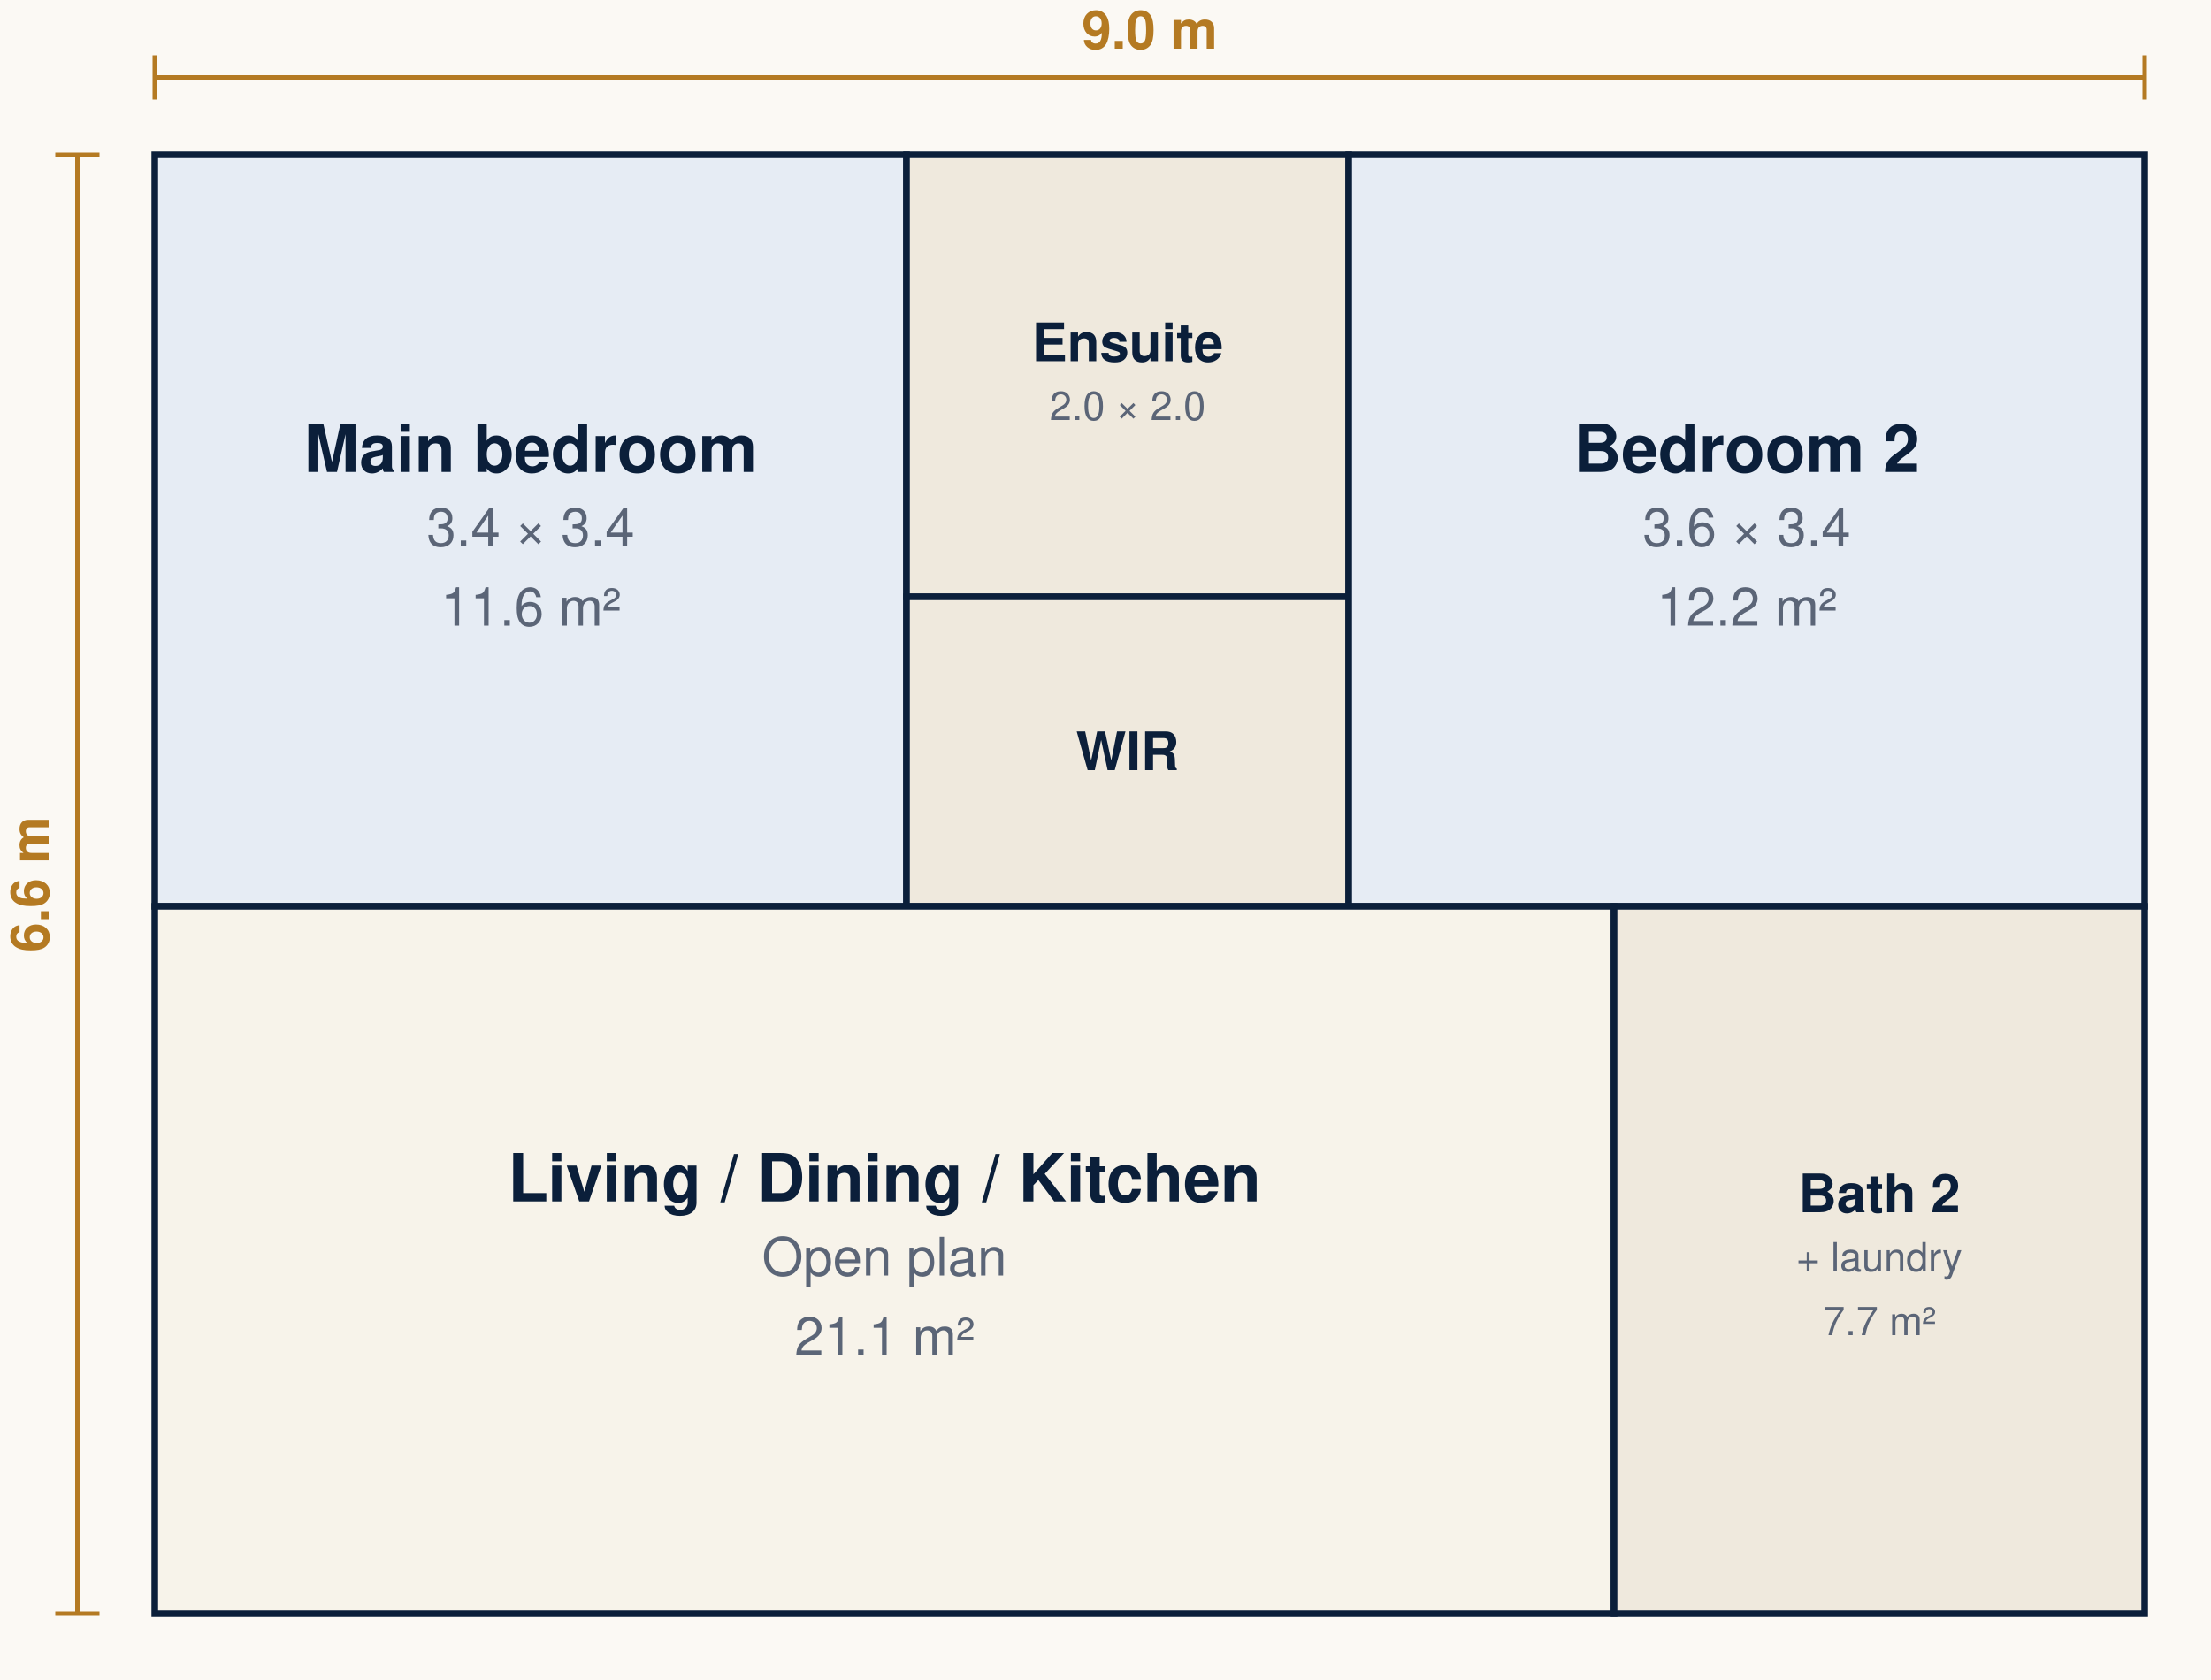
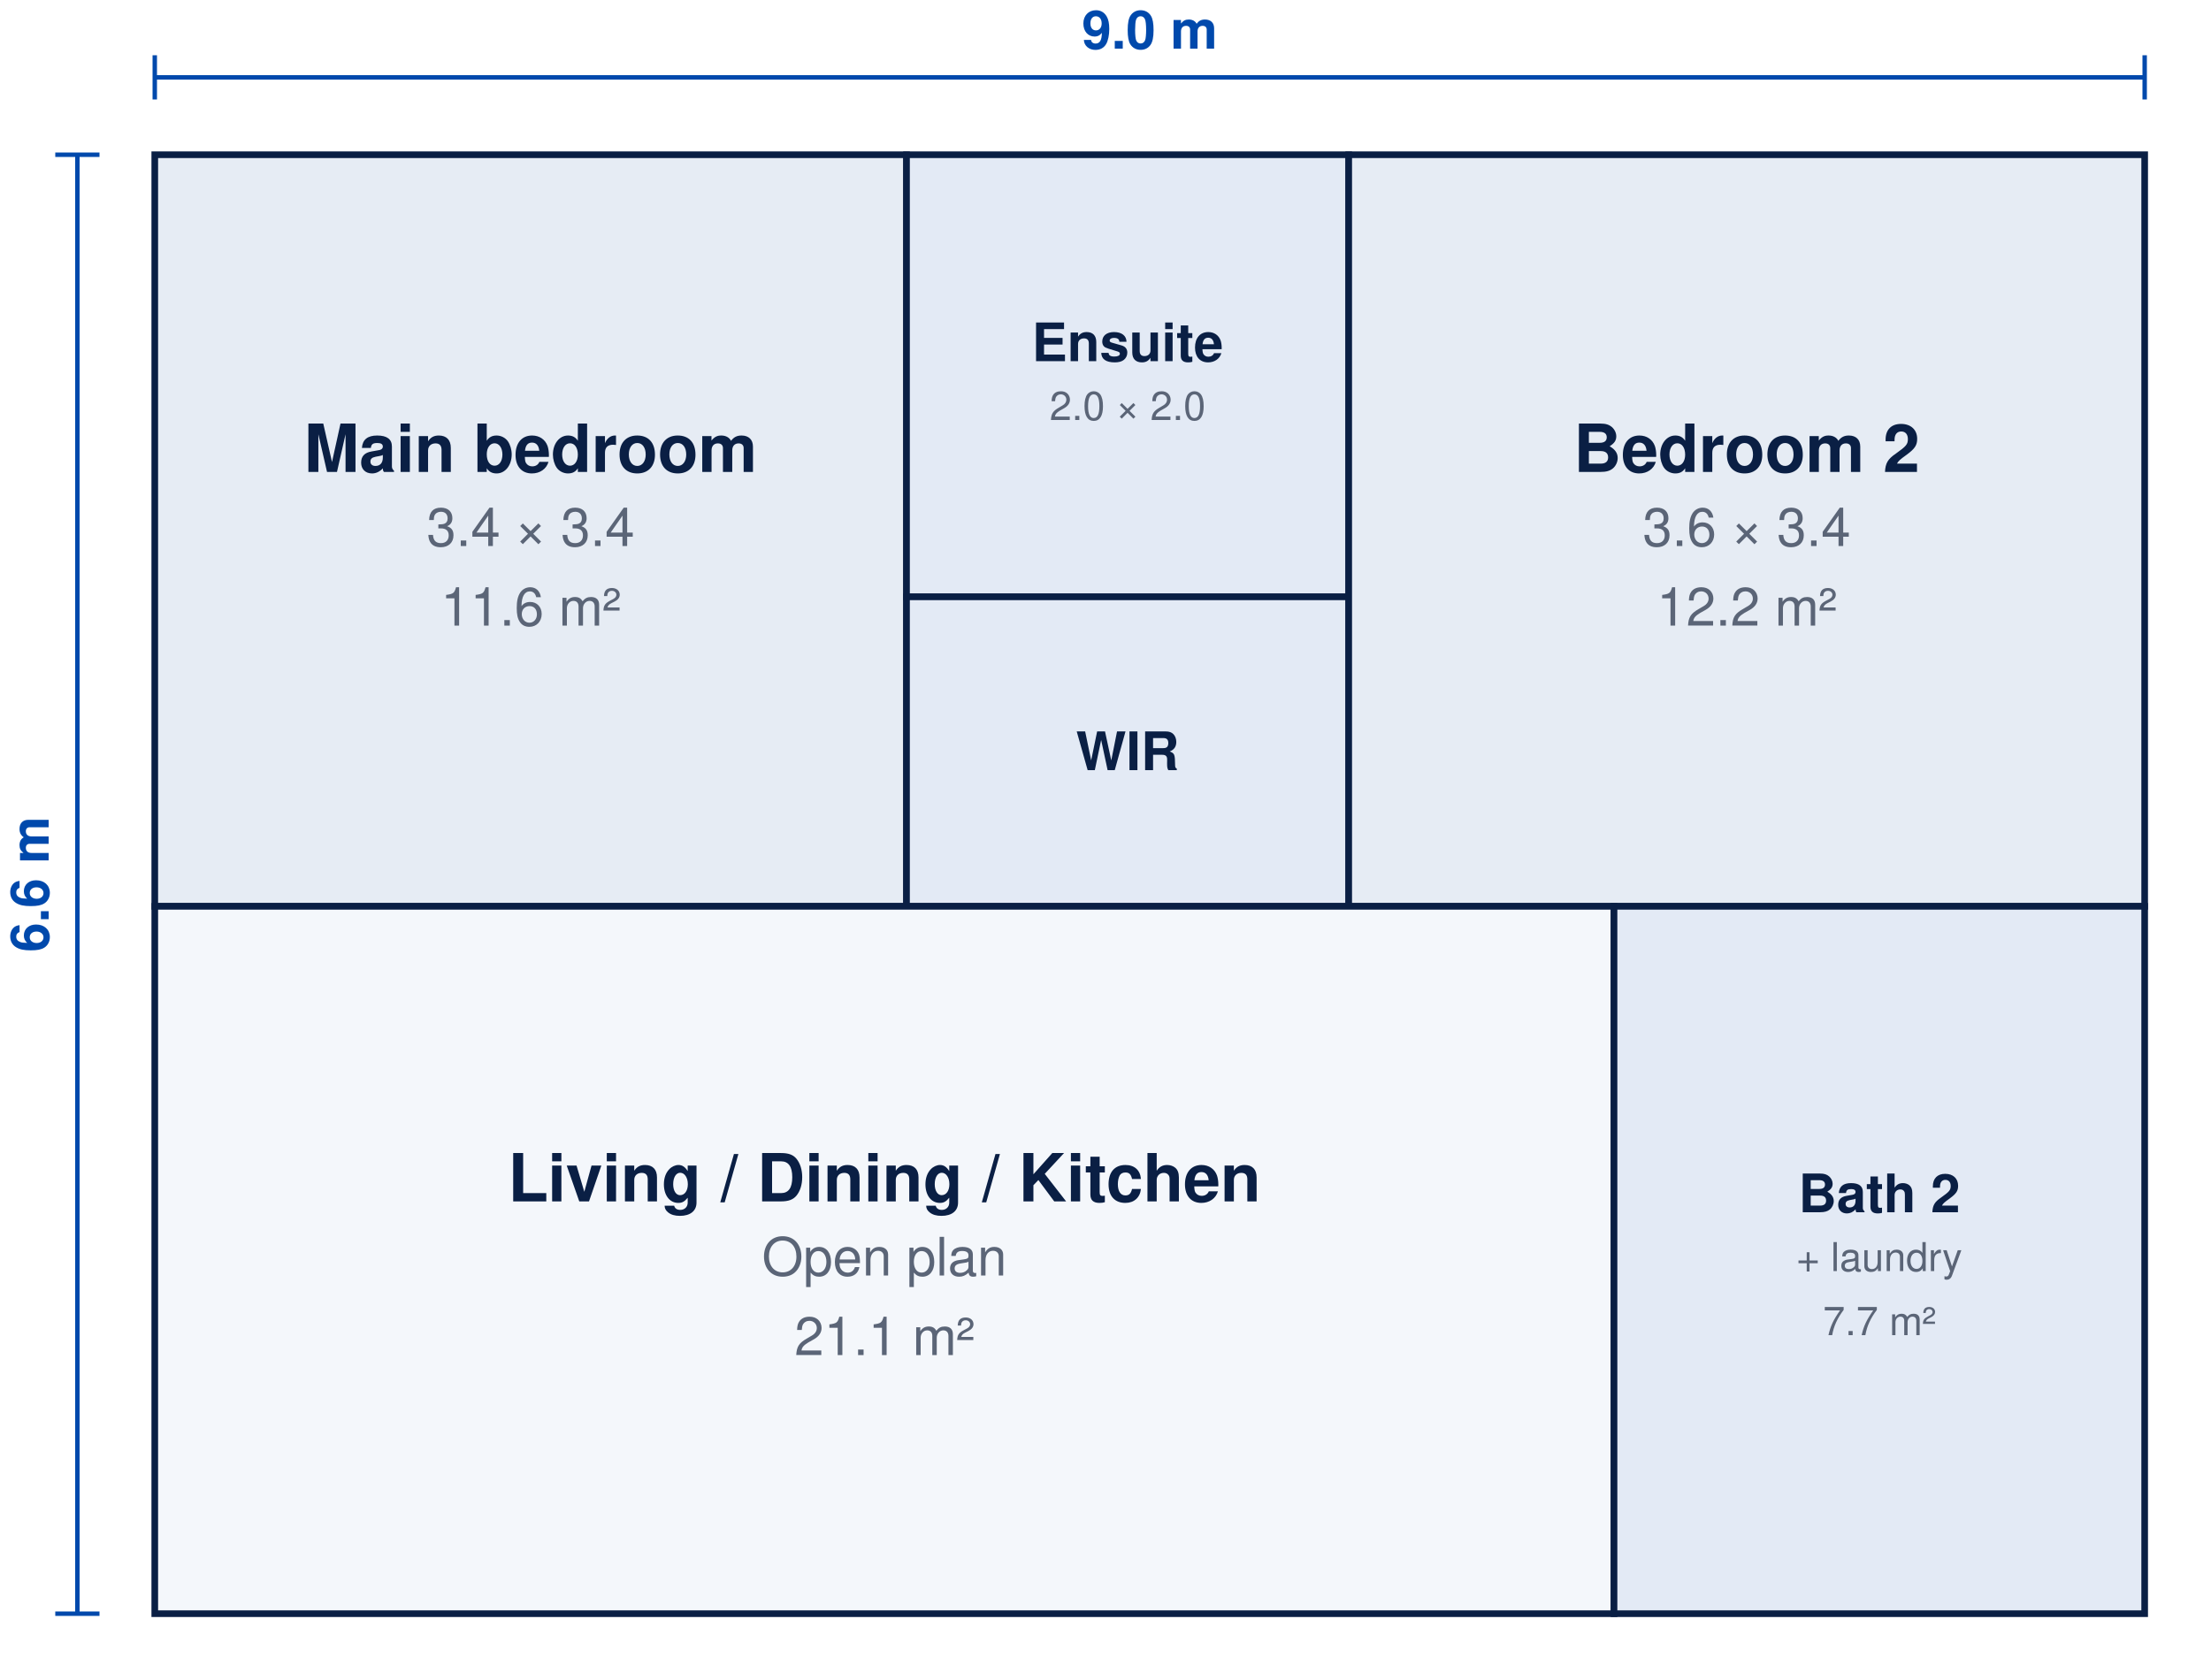
<svg xmlns="http://www.w3.org/2000/svg" viewBox="0 0 1000 760" font-family="Archivo, Helvetica, Arial, sans-serif">
-   <rect width="1000" height="760" fill="#fbf9f4" />
+   <rect width="1000" height="760" fill="#ffffff" />
  <g transform="translate(70,70)">
-     <polygon points="0,0 340,0 340,340 0,340" fill="#e6ecf4" stroke="#0b1f3a" stroke-width="3" />
-     <text x="170" y="133" font-size="30" font-weight="700" fill="#0b1f3a" text-anchor="middle" dominant-baseline="middle">Main bedroom</text>
+     <polygon points="0,0 340,0 340,340 0,340" fill="#e6ecf4" stroke="#0a1f44" stroke-width="3" />
+     <text x="170" y="133" font-size="30" font-weight="700" fill="#0a1f44" text-anchor="middle" dominant-baseline="middle">Main bedroom</text>
    <text x="170" y="169" font-size="24" font-weight="400" fill="#5b6577" text-anchor="middle" dominant-baseline="middle">3.4 × 3.4</text>
    <text x="170" y="205" font-size="24" font-weight="400" fill="#5b6577" text-anchor="middle" dominant-baseline="middle">11.6 m²</text>
-     <polygon points="340,0 540,0 540,200 340,200" fill="#efe9dd" stroke="#0b1f3a" stroke-width="3" />
-     <text x="440" y="85" font-size="24" font-weight="700" fill="#0b1f3a" text-anchor="middle" dominant-baseline="middle">Ensuite</text>
+     <polygon points="340,0 540,0 540,200 340,200" fill="#e3eaf5" stroke="#0a1f44" stroke-width="3" />
+     <text x="440" y="85" font-size="24" font-weight="700" fill="#0a1f44" text-anchor="middle" dominant-baseline="middle">Ensuite</text>
    <text x="440" y="114" font-size="18" font-weight="400" fill="#5b6577" text-anchor="middle" dominant-baseline="middle">2.0 × 2.0</text>
-     <polygon points="340,200 540,200 540,340 340,340" fill="#efe9dd" stroke="#0b1f3a" stroke-width="3" />
-     <text x="440" y="270" font-size="24" font-weight="700" fill="#0b1f3a" text-anchor="middle" dominant-baseline="middle">WIR</text>
-     <polygon points="540,0 900,0 900,340 540,340" fill="#e6ecf4" stroke="#0b1f3a" stroke-width="3" />
-     <text x="720" y="133" font-size="30" font-weight="700" fill="#0b1f3a" text-anchor="middle" dominant-baseline="middle">Bedroom 2</text>
+     <polygon points="340,200 540,200 540,340 340,340" fill="#e3eaf5" stroke="#0a1f44" stroke-width="3" />
+     <text x="440" y="270" font-size="24" font-weight="700" fill="#0a1f44" text-anchor="middle" dominant-baseline="middle">WIR</text>
+     <polygon points="540,0 900,0 900,340 540,340" fill="#e6ecf4" stroke="#0a1f44" stroke-width="3" />
+     <text x="720" y="133" font-size="30" font-weight="700" fill="#0a1f44" text-anchor="middle" dominant-baseline="middle">Bedroom 2</text>
    <text x="720" y="169" font-size="24" font-weight="400" fill="#5b6577" text-anchor="middle" dominant-baseline="middle">3.6 × 3.4</text>
    <text x="720" y="205" font-size="24" font-weight="400" fill="#5b6577" text-anchor="middle" dominant-baseline="middle">12.2 m²</text>
-     <polygon points="0,340 660,340 660,660 0,660" fill="#f7f3ea" stroke="#0b1f3a" stroke-width="3" />
-     <text x="330" y="463" font-size="30" font-weight="700" fill="#0b1f3a" text-anchor="middle" dominant-baseline="middle">Living / Dining / Kitchen</text>
+     <polygon points="0,340 660,340 660,660 0,660" fill="#f4f7fb" stroke="#0a1f44" stroke-width="3" />
+     <text x="330" y="463" font-size="30" font-weight="700" fill="#0a1f44" text-anchor="middle" dominant-baseline="middle">Living / Dining / Kitchen</text>
    <text x="330" y="499" font-size="24" font-weight="400" fill="#5b6577" text-anchor="middle" dominant-baseline="middle">Open plan</text>
    <text x="330" y="535" font-size="24" font-weight="400" fill="#5b6577" text-anchor="middle" dominant-baseline="middle">21.1 m²</text>
-     <polygon points="660,340 900,340 900,660 660,660" fill="#efe9dd" stroke="#0b1f3a" stroke-width="3" />
-     <text x="780" y="470" font-size="24" font-weight="700" fill="#0b1f3a" text-anchor="middle" dominant-baseline="middle">Bath 2</text>
+     <polygon points="660,340 900,340 900,660 660,660" fill="#e3eaf5" stroke="#0a1f44" stroke-width="3" />
+     <text x="780" y="470" font-size="24" font-weight="700" fill="#0a1f44" text-anchor="middle" dominant-baseline="middle">Bath 2</text>
    <text x="780" y="499" font-size="18" font-weight="400" fill="#5b6577" text-anchor="middle" dominant-baseline="middle">+ laundry</text>
    <text x="780" y="528" font-size="18" font-weight="400" fill="#5b6577" text-anchor="middle" dominant-baseline="middle">7.7 m²</text>
  </g>
-   <g stroke="#b47a22" stroke-width="2">
+   <g stroke="#0049ac" stroke-width="2">
    <line x1="70" y1="35" x2="970" y2="35" />
    <line x1="70" y1="25" x2="70" y2="45" />
    <line x1="970" y1="25" x2="970" y2="45" />
    <line x1="35" y1="70" x2="35" y2="730" />
    <line x1="25" y1="70" x2="45" y2="70" />
    <line x1="25" y1="730" x2="45" y2="730" />
  </g>
-   <text x="520" y="22" font-size="24" font-weight="600" fill="#b47a22" text-anchor="middle">9.0 m</text>
-   <text x="22" y="400" font-size="24" font-weight="600" fill="#b47a22" text-anchor="middle" transform="rotate(-90 22 400)">6.6 m</text>
+   <text x="520" y="22" font-size="24" font-weight="600" fill="#0049ac" text-anchor="middle">9.0 m</text>
+   <text x="22" y="400" font-size="24" font-weight="600" fill="#0049ac" text-anchor="middle" transform="rotate(-90 22 400)">6.6 m</text>
</svg>
